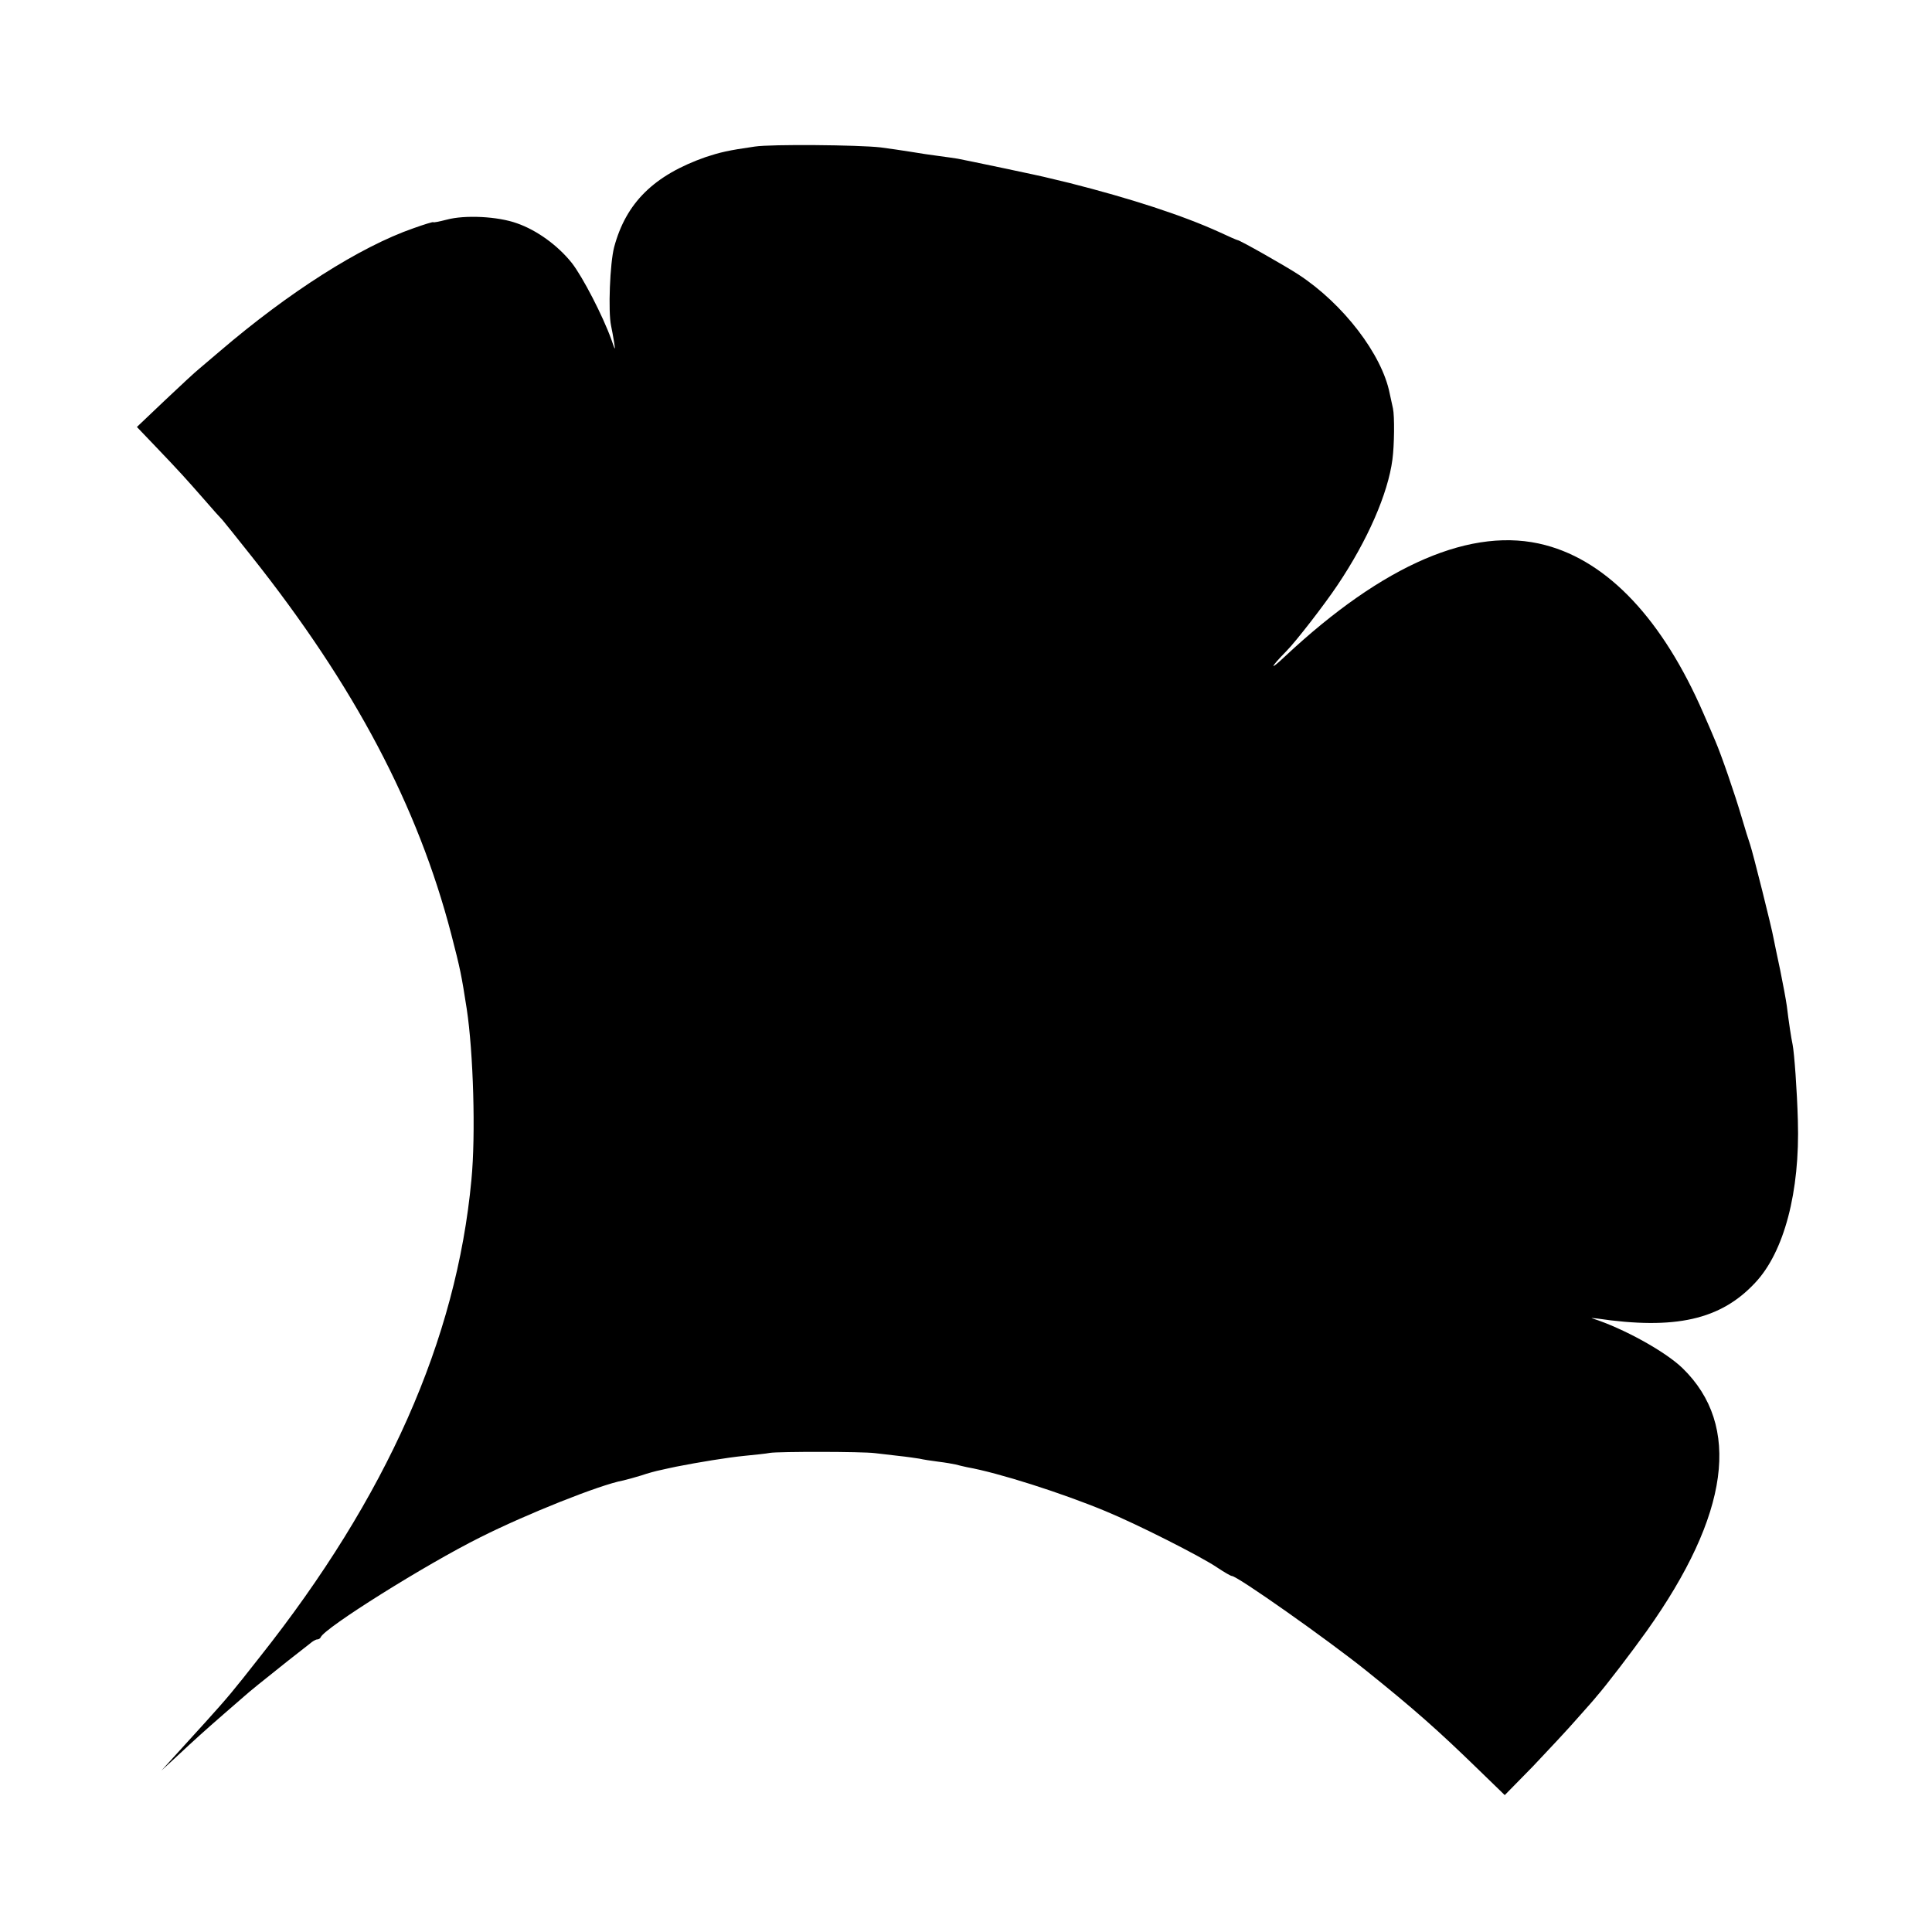
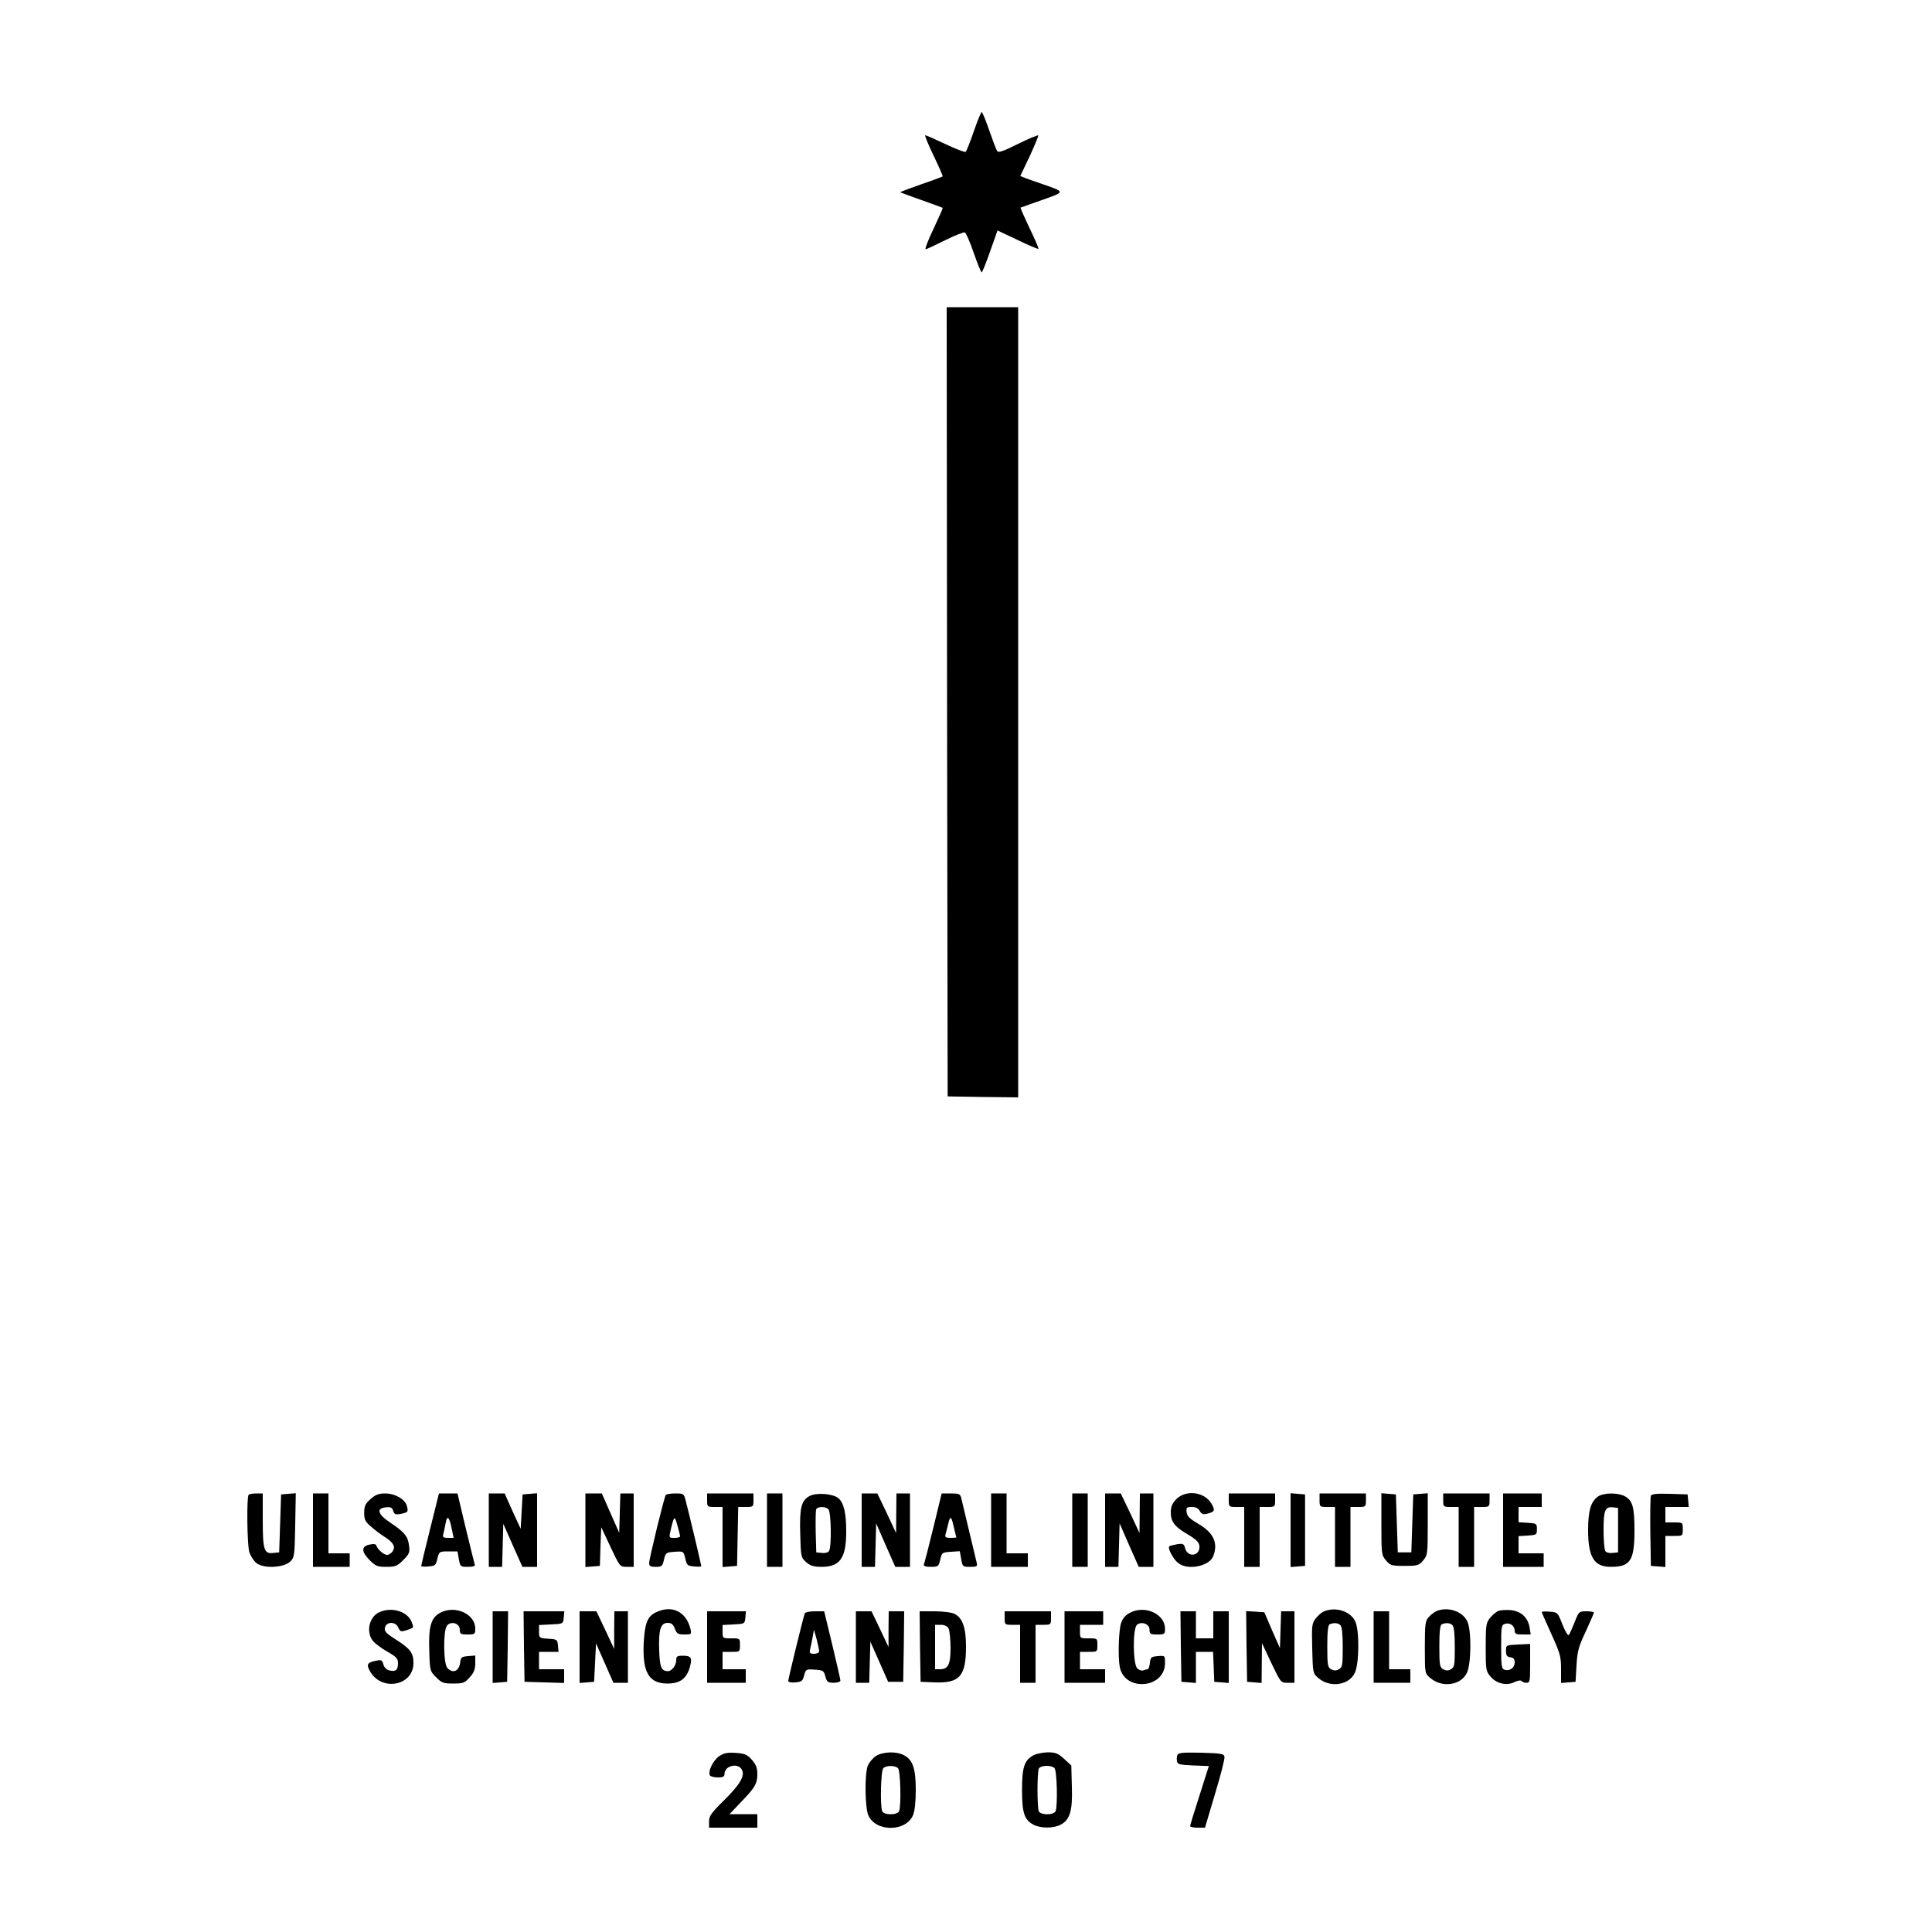
- <svg xmlns="http://www.w3.org/2000/svg" version="1.0" width="700pt" height="700pt" viewBox="0 0 700 700" preserveAspectRatio="xMidYMid meet">
-   <g transform="translate(0,700) scale(0.1,-0.1)" fill="#000000" stroke="none">
-     <path d="M2735 6469 c-98 -14 -126 -21 -178 -38 -188 -66 -289 -166 -332 -327 -15 -58 -22 -232 -11 -284 3 -14 8 -41 11 -60 5 -32 4 -31 -10 10 -31 86 -104 227 -143 277 -51 64 -127 119 -199 144 -69 25 -189 31 -255 13 -27 -7 -48 -11 -48 -9 0 2 -33 -8 -72 -22 -193 -67 -452 -232 -702 -446 -27 -23 -60 -51 -73 -62 -14 -11 -70 -63 -126 -116 l-101 -96 66 -69 c90 -94 114 -121 178 -194 30 -35 60 -68 66 -74 5 -6 53 -65 105 -131 374 -471 603 -905 724 -1370 33 -127 37 -148 56 -270 24 -157 33 -457 17 -620 -54 -579 -307 -1149 -767 -1729 -98 -125 -114 -144 -196 -235 -54 -59 -60 -66 -120 -132 l-40 -44 50 46 c76 71 104 96 175 158 36 31 70 61 76 66 14 13 72 60 154 125 36 28 73 57 83 65 9 8 21 15 26 15 5 0 11 3 13 8 14 34 381 264 578 362 167 84 435 191 518 206 13 3 42 11 65 18 23 8 56 17 72 20 17 4 41 9 55 12 81 16 185 33 245 39 39 4 81 8 95 11 32 5 334 5 380 -1 19 -2 58 -7 86 -10 29 -3 62 -8 75 -10 13 -3 44 -8 69 -11 25 -3 53 -8 62 -10 10 -3 29 -7 42 -10 113 -20 342 -93 501 -159 112 -46 346 -164 406 -205 24 -16 48 -30 52 -30 20 0 346 -230 487 -343 173 -139 259 -215 403 -355 l99 -96 102 104 c55 58 128 136 161 174 33 37 65 73 70 80 32 36 129 163 181 236 301 423 344 745 130 953 -63 61 -216 145 -326 180 -8 2 -1 2 15 0 284 -42 449 -5 574 129 105 111 163 330 155 588 -3 110 -13 245 -19 275 -5 23 -14 82 -21 140 -3 22 -14 81 -24 130 -11 50 -21 101 -24 115 -6 36 -75 311 -85 340 -5 14 -19 59 -31 100 -24 82 -74 227 -95 275 -7 17 -26 62 -43 100 -147 339 -345 550 -573 610 -263 70 -586 -69 -944 -404 -57 -54 -54 -41 5 19 35 35 140 171 186 240 109 162 183 332 199 455 7 51 8 158 2 185 -2 8 -7 33 -12 55 -28 141 -168 324 -330 430 -47 31 -213 125 -221 125 -2 0 -32 13 -66 29 -134 61 -322 122 -543 178 -33 8 -67 16 -75 18 -25 7 -303 65 -330 70 -14 2 -45 7 -70 10 -25 3 -70 10 -100 15 -30 5 -80 12 -110 16 -79 9 -396 12 -455 3z" />
+ <svg xmlns="http://www.w3.org/2000/svg" version="1.0" width="1000pt" height="1000pt" viewBox="0 0 1000 1000" preserveAspectRatio="xMidYMid meet">
+   <g transform="translate(0,1000) scale(0.1,-0.1)" fill="#000000" stroke="none">
+     <path d="M5040 9319 c-19 -55 -38 -103 -42 -105 -5 -3 -51 15 -104 40 -53 25 -100 46 -105 46 -4 0 15 -47 43 -105 28 -58 49 -107 47 -108 -2 -2 -52 -21 -111 -41 -60 -21 -108 -39 -108 -41 0 -1 48 -19 108 -40 59 -21 109 -39 111 -41 2 -2 -20 -50 -47 -108 -28 -58 -46 -106 -41 -106 5 0 50 21 100 46 50 25 96 43 103 41 6 -3 27 -50 46 -106 19 -55 38 -101 41 -101 3 0 23 49 44 109 l38 108 104 -49 c57 -28 106 -48 108 -46 2 2 -18 50 -46 107 -27 57 -48 105 -47 106 2 1 52 19 112 40 120 42 120 41 8 80 -37 12 -79 28 -94 33 l-27 11 49 103 c26 57 46 105 44 107 -3 3 -50 -17 -105 -44 -78 -39 -102 -47 -108 -36 -5 7 -23 55 -41 107 -18 52 -35 94 -39 94 -3 0 -22 -45 -41 -101z" />
+     <path d="M4902 6368 l3 -2043 183 -3 182 -2 0 2045 0 2045 -185 0 -185 0 2 -2042z" />
+     <path d="M1287 2263 c-11 -10 -8 -254 3 -295 6 -20 23 -47 38 -59 38 -29 141 -24 175 9 21 21 22 32 25 188 l3 165 -38 -3 -38 -3 -5 -150 -5 -150 -30 -3 c-48 -6 -55 15 -55 170 l0 138 -33 0 c-19 0 -37 -3 -40 -7z" />
+     <path d="M1620 2080 l0 -190 95 0 95 0 0 35 0 35 -55 0 -55 0 0 155 0 155 -40 0 -40 0 0 -190z" />
+     <path d="M1918 2241 c-27 -24 -33 -36 -33 -71 0 -36 6 -47 37 -73 20 -18 51 -41 69 -52 43 -27 57 -50 43 -72 -6 -10 -18 -19 -27 -21 -16 -3 -51 25 -59 48 -3 9 -14 10 -36 5 -43 -9 -42 -37 2 -81 30 -30 40 -34 86 -34 46 0 56 4 87 35 32 32 35 40 30 76 -6 48 -24 69 -97 118 -65 43 -74 74 -23 79 25 3 33 -1 38 -18 6 -18 12 -21 38 -16 39 8 41 10 33 41 -9 35 -61 65 -113 65 -33 0 -50 -7 -75 -29z" />
+     <path d="M2226 2085 c-25 -101 -46 -187 -46 -190 0 -4 17 -5 38 -3 34 3 38 6 46 41 9 36 10 37 57 37 l47 0 7 -40 c7 -39 8 -40 47 -40 28 0 39 4 35 13 -2 6 -23 92 -47 190 l-42 177 -48 0 -48 0 -46 -185z m112 3 l10 -48 -30 0 c-23 0 -28 4 -24 18 3 9 8 34 12 55 8 47 19 38 32 -25z" />
+     <path d="M2530 2080 l0 -190 35 0 34 0 3 112 3 111 49 -111 50 -112 38 0 38 0 0 191 0 190 -37 -3 -38 -3 -5 -89 -5 -89 -42 91 -41 92 -41 0 -41 0 0 -190z" />
+     <path d="M3030 2079 l0 -190 38 3 37 3 3 100 4 100 48 -102 c48 -102 49 -103 84 -103 l36 0 0 190 0 190 -35 0 -34 0 -3 -102 -3 -102 -45 102 -45 102 -42 0 -43 0 0 -191z" />
+     <path d="M3446 2262 c-9 -14 -86 -330 -86 -352 0 -16 6 -20 34 -20 31 0 35 3 43 38 8 35 11 37 55 40 46 3 46 3 55 -35 8 -35 12 -38 46 -41 20 -2 37 -1 37 1 0 6 -67 289 -81 340 -9 36 -11 37 -54 37 -24 0 -46 -4 -49 -8z m74 -214 c0 -5 -13 -8 -29 -8 -29 0 -29 0 -19 43 17 72 20 74 34 22 8 -27 14 -53 14 -57z" />
+     <path d="M3660 2235 c0 -34 1 -35 40 -35 l40 0 0 -156 0 -155 38 3 37 3 3 153 3 152 39 0 c39 0 40 1 40 35 l0 35 -120 0 -120 0 0 -35z" />
+     <path d="M3970 2080 l0 -190 40 0 40 0 0 190 0 190 -40 0 -40 0 0 -190z" />
+     <path d="M4189 2256 c-42 -24 -51 -61 -47 -196 3 -119 4 -122 31 -146 22 -19 40 -24 80 -24 95 0 127 46 127 182 0 96 -12 148 -40 173 -27 24 -116 31 -151 11z m99 -68 c14 -14 17 -195 3 -216 -5 -8 -21 -12 -37 -10 l-29 3 -3 104 c-1 58 0 111 2 118 7 16 48 17 64 1z" />
+     <path d="M4460 2080 l0 -190 35 0 34 0 3 113 3 112 49 -112 50 -113 38 0 38 0 0 190 0 190 -35 0 -35 0 -1 -102 -1 -103 -48 103 -49 102 -40 0 -41 0 0 -190z" />
+     <path d="M4831 2093 c-24 -98 -46 -184 -49 -190 -3 -9 8 -13 36 -13 38 0 40 2 49 38 8 36 10 37 55 40 l46 3 7 -40 c7 -40 8 -41 46 -41 36 0 39 2 34 23 -3 12 -21 87 -40 167 -19 80 -37 155 -40 168 -5 19 -12 22 -53 22 l-48 0 -43 -177z m119 -50 c0 -2 -14 -3 -31 -3 -24 0 -29 4 -25 18 3 9 8 31 12 47 12 52 17 51 30 -5 7 -30 13 -56 14 -57z" />
+     <path d="M5130 2080 l0 -190 95 0 95 0 0 35 0 35 -55 0 -55 0 0 155 0 155 -40 0 -40 0 0 -190z" />
+     <path d="M5550 2080 l0 -190 40 0 40 0 0 190 0 190 -40 0 -40 0 0 -190z" />
+     <path d="M5720 2080 l0 -190 35 0 34 0 3 113 3 112 49 -112 50 -113 38 0 38 0 0 190 0 190 -35 0 -35 0 -1 -102 -1 -103 -48 103 -49 102 -40 0 -41 0 0 -190z" />
+     <path d="M6089 2241 c-22 -23 -29 -39 -29 -69 0 -49 20 -75 91 -116 40 -24 55 -39 57 -57 6 -53 -61 -64 -74 -12 -6 22 -10 25 -42 20 -19 -4 -37 -8 -40 -11 -9 -10 21 -67 46 -86 50 -40 162 -17 182 36 26 68 1 121 -78 167 -44 26 -58 39 -60 60 -3 24 0 27 27 27 20 0 34 -7 41 -21 9 -16 17 -19 38 -14 40 10 43 17 22 53 -37 61 -131 72 -181 23z" />
+     <path d="M6360 2235 c0 -34 1 -35 40 -35 l40 0 0 -155 0 -155 40 0 40 0 0 155 0 155 40 0 c39 0 40 1 40 35 l0 35 -120 0 -120 0 0 -35z" />
+     <path d="M6680 2080 l0 -191 38 3 37 3 0 185 0 185 -37 3 -38 3 0 -191z" />
+     <path d="M6830 2235 c0 -34 1 -35 40 -35 l40 0 0 -155 0 -155 40 0 40 0 0 155 0 155 40 0 c39 0 40 1 40 35 l0 35 -120 0 -120 0 0 -35z" />
+     <path d="M7150 2111 c0 -155 1 -161 24 -188 22 -26 30 -28 96 -28 66 0 74 2 96 28 23 27 24 33 24 188 l0 160 -37 -3 -38 -3 -5 -150 -5 -150 -35 0 -35 0 -5 150 -5 150 -37 3 -38 3 0 -160z" />
+     <path d="M7470 2235 c0 -34 1 -35 40 -35 l40 0 0 -155 0 -155 40 0 40 0 0 155 0 155 40 0 c39 0 40 1 40 35 l0 35 -120 0 -120 0 0 -35z" />
+     <path d="M7780 2080 l0 -190 105 0 105 0 0 35 0 35 -65 0 -65 0 0 44 0 45 48 3 c45 3 47 4 47 33 0 29 -2 30 -47 33 l-48 3 0 40 0 39 60 0 60 0 0 35 0 35 -100 0 -100 0 0 -190z" />
+     <path d="M8271 2254 c-37 -26 -51 -74 -51 -174 0 -140 31 -190 117 -190 102 0 123 32 123 189 0 122 -10 155 -51 177 -37 19 -109 18 -138 -2z m104 -174 l0 -115 -29 -3 c-16 -2 -32 2 -37 10 -5 7 -9 56 -9 109 0 103 8 122 50 117 l25 -3 0 -115z" />
+     <path d="M8545 2258 c-3 -8 -4 -92 -3 -188 l3 -175 38 -3 37 -3 0 80 0 81 45 0 c45 0 45 0 45 35 0 35 0 35 -45 35 l-45 0 0 40 0 40 61 0 60 0 -3 33 -3 32 -93 3 c-69 2 -94 -1 -97 -10z" />
+     <path d="M1965 1656 c-54 -23 -72 -102 -35 -149 11 -14 45 -39 75 -56 47 -27 55 -35 55 -60 0 -35 -12 -45 -45 -37 -15 4 -27 16 -31 32 -6 22 -10 24 -38 18 -46 -9 -51 -19 -30 -56 61 -105 224 -73 224 44 0 53 -17 75 -93 123 -46 29 -58 41 -55 58 5 34 54 36 69 4 10 -23 14 -24 43 -15 40 14 38 11 27 42 -21 55 -102 80 -166 52z" />
+     <path d="M2280 1653 c-49 -25 -63 -71 -58 -201 3 -100 4 -103 36 -134 28 -29 38 -32 88 -32 51 0 59 3 85 32 22 24 29 42 29 73 l0 40 -37 -3 c-34 -3 -38 -6 -41 -33 -6 -45 -37 -59 -66 -29 -21 20 -23 191 -3 219 21 27 67 13 67 -20 0 -22 4 -25 40 -25 38 0 40 2 40 30 0 76 -103 123 -180 83z" />
+     <path d="M3394 1654 c-43 -21 -56 -55 -62 -154 -8 -155 26 -214 123 -214 65 0 99 26 116 86 13 48 6 58 -37 58 -29 0 -34 -3 -34 -24 0 -26 -23 -56 -43 -56 -34 1 -42 20 -45 107 -4 107 7 143 44 143 19 0 28 -7 37 -30 10 -26 16 -30 49 -30 37 0 38 1 32 28 -22 91 -97 127 -180 86z" />
+     <path d="M5850 1653 c-24 -12 -39 -29 -47 -53 -13 -38 -17 -178 -7 -229 26 -129 234 -111 234 21 0 39 0 39 -37 36 -35 -3 -38 -6 -41 -35 -2 -18 -7 -33 -12 -33 -5 0 -15 -3 -23 -6 -8 -3 -22 2 -31 11 -22 23 -24 206 -1 225 24 20 65 4 65 -25 0 -22 4 -25 40 -25 38 0 40 2 40 30 0 76 -103 123 -180 83z" />
+     <path d="M6854 1660 c-12 -4 -31 -21 -43 -36 -21 -27 -22 -37 -19 -157 3 -126 4 -129 31 -152 60 -52 157 -39 189 25 23 45 25 214 4 265 -23 54 -100 80 -162 55z m84 -72 c8 -8 12 -48 12 -115 0 -92 -2 -103 -20 -113 -14 -8 -26 -8 -40 0 -18 10 -20 21 -20 120 0 77 4 110 13 113 22 9 43 7 55 -5z" />
+     <path d="M7435 1661 c-11 -5 -29 -19 -40 -31 -18 -20 -20 -36 -20 -157 0 -135 0 -135 28 -158 60 -52 157 -39 189 25 23 45 25 214 4 265 -23 54 -100 81 -161 56z m83 -73 c8 -8 12 -48 12 -115 0 -92 -2 -103 -20 -113 -14 -8 -26 -8 -40 0 -18 10 -20 21 -20 120 0 77 4 110 13 113 22 9 43 7 55 -5z" />
+     <path d="M7754 1661 c-12 -5 -31 -22 -43 -37 -19 -24 -21 -39 -21 -150 0 -116 1 -124 25 -152 31 -37 84 -49 125 -28 17 8 32 10 36 5 3 -5 14 -9 25 -9 18 0 19 8 19 100 l0 101 -62 -3 c-63 -3 -63 -3 -63 -33 0 -23 5 -31 23 -33 16 -2 22 -10 22 -27 0 -27 -24 -45 -51 -38 -17 5 -19 17 -19 118 0 106 1 114 20 120 25 8 50 -10 50 -36 0 -16 8 -19 41 -19 l42 0 -6 37 c-9 52 -45 84 -98 89 -24 2 -54 0 -65 -5z" />
+     <path d="M2550 1474 l0 -185 38 3 37 3 3 183 2 182 -40 0 -40 0 0 -186z" />
+     <path d="M2712 1478 l3 -183 103 -3 102 -3 0 36 0 35 -65 0 -65 0 0 45 0 45 51 0 50 0 -3 33 c-3 31 -5 32 -50 35 -47 3 -48 4 -48 37 l0 34 63 3 c62 3 62 3 65 36 l3 32 -106 0 -105 0 2 -182z" />
+     <path d="M3000 1474 l0 -185 38 3 37 3 5 99 5 100 45 -102 45 -102 37 0 38 0 0 185 0 185 -35 0 -35 0 -1 -97 0 -98 -46 98 -46 97 -43 0 -44 0 0 -186z" />
+     <path d="M3660 1475 l0 -185 100 0 100 0 0 35 0 35 -60 0 -60 0 0 45 0 45 45 0 c45 0 45 0 45 35 0 35 0 35 -45 35 -45 0 -45 0 -45 35 l0 34 58 3 c56 3 57 3 60 36 l3 32 -100 0 -101 0 0 -185z" />
+     <path d="M4165 1648 c-9 -26 -85 -337 -85 -348 0 -7 15 -10 37 -8 32 3 38 7 45 36 9 32 10 33 55 30 43 -3 47 -5 55 -35 8 -29 13 -33 43 -33 19 0 35 5 35 11 0 6 -19 89 -42 185 l-42 174 -48 0 c-30 0 -50 -5 -53 -12z m75 -195 c0 -7 -12 -13 -26 -13 -22 0 -25 4 -21 23 3 12 9 40 13 62 l7 40 14 -50 c7 -27 13 -56 13 -62z" />
+     <path d="M4430 1475 l0 -185 35 0 34 0 3 106 3 107 46 -104 46 -104 39 0 39 0 3 183 2 182 -40 0 -40 0 -1 -92 0 -93 -44 93 -44 92 -40 0 -41 0 0 -185z" />
+     <path d="M4762 1478 l3 -183 72 -3 c130 -5 163 32 163 185 0 99 -18 149 -60 170 -14 7 -60 13 -103 13 l-77 0 2 -182z m148 93 c5 -11 10 -56 10 -100 0 -87 -12 -111 -56 -111 l-24 0 0 115 0 115 30 0 c19 0 33 -7 40 -19z" />
+     <path d="M5200 1625 c0 -34 1 -35 40 -35 l40 0 0 -150 0 -150 40 0 40 0 0 150 0 150 40 0 c39 0 40 1 40 35 l0 35 -120 0 -120 0 0 -35z" />
+     <path d="M5510 1475 l0 -185 105 0 105 0 0 35 0 35 -65 0 -65 0 0 45 0 45 45 0 c45 0 45 0 45 35 0 35 0 35 -45 35 -45 0 -45 0 -45 35 l0 35 60 0 60 0 0 35 0 35 -100 0 -100 0 0 -185z" />
+     <path d="M6112 1478 l3 -183 38 -3 37 -3 0 80 0 81 45 0 44 0 3 -77 3 -78 38 -3 37 -3 0 185 0 186 -40 0 -40 0 0 -70 0 -70 -45 0 -45 0 0 70 0 70 -40 0 -40 0 2 -182z" />
+     <path d="M6452 1478 l3 -183 38 -3 37 -3 1 103 1 103 48 -102 c49 -102 49 -103 84 -103 l36 0 0 185 0 185 -35 0 -34 0 -3 -96 -3 -95 -41 93 -40 93 -47 3 -47 3 2 -183z" />
+     <path d="M7110 1475 l0 -185 95 0 95 0 0 35 0 35 -55 0 -55 0 0 150 0 150 -40 0 -40 0 0 -185z" />
+     <path d="M7980 1656 c0 -3 23 -54 50 -114 45 -99 50 -116 50 -181 l0 -72 38 3 37 3 5 85 c4 73 11 98 48 176 23 50 42 94 42 97 0 4 -17 7 -39 7 -38 0 -39 -1 -61 -57 -13 -32 -26 -62 -30 -66 -4 -5 -19 20 -33 55 -24 62 -25 63 -66 66 -22 2 -41 1 -41 -2z" />
+     <path d="M3724 911 c-32 -20 -62 -81 -49 -101 3 -5 22 -10 41 -10 26 0 34 4 34 18 0 43 70 60 90 22 17 -32 -10 -77 -94 -160 -64 -63 -76 -80 -76 -107 l0 -33 125 0 125 0 0 35 0 35 -72 0 -72 0 55 58 c76 78 89 99 89 149 0 33 -7 50 -28 74 -24 27 -37 33 -83 36 -41 3 -61 0 -85 -16z" />
+     <path d="M4534 911 c-17 -11 -36 -34 -43 -52 -16 -46 -14 -212 3 -254 37 -88 195 -88 232 0 9 22 14 70 14 131 0 110 -16 156 -61 179 -39 21 -108 19 -145 -4z m114 -63 c13 -13 17 -192 6 -222 -8 -22 -80 -22 -88 0 -11 30 -7 209 6 222 15 15 61 15 76 0z" />
+     <path d="M5348 914 c-46 -25 -58 -61 -58 -179 0 -119 12 -155 60 -180 37 -19 103 -19 139 0 49 25 63 72 59 197 l-3 110 -37 34 c-32 29 -45 34 -85 34 -27 -1 -60 -7 -75 -16z m110 -66 c13 -13 17 -192 6 -222 -8 -22 -80 -22 -88 0 -3 9 -6 58 -6 109 0 51 3 100 6 109 7 19 64 22 82 4z" />
+     <path d="M6094 916 c-3 -8 -4 -23 -2 -33 3 -15 15 -18 84 -21 l81 -3 -48 -151 c-27 -84 -49 -155 -49 -160 0 -4 17 -8 39 -8 l38 0 52 175 c29 96 51 182 49 192 -3 16 -17 18 -121 21 -96 2 -118 0 -123 -12z" />
  </g>
</svg>
